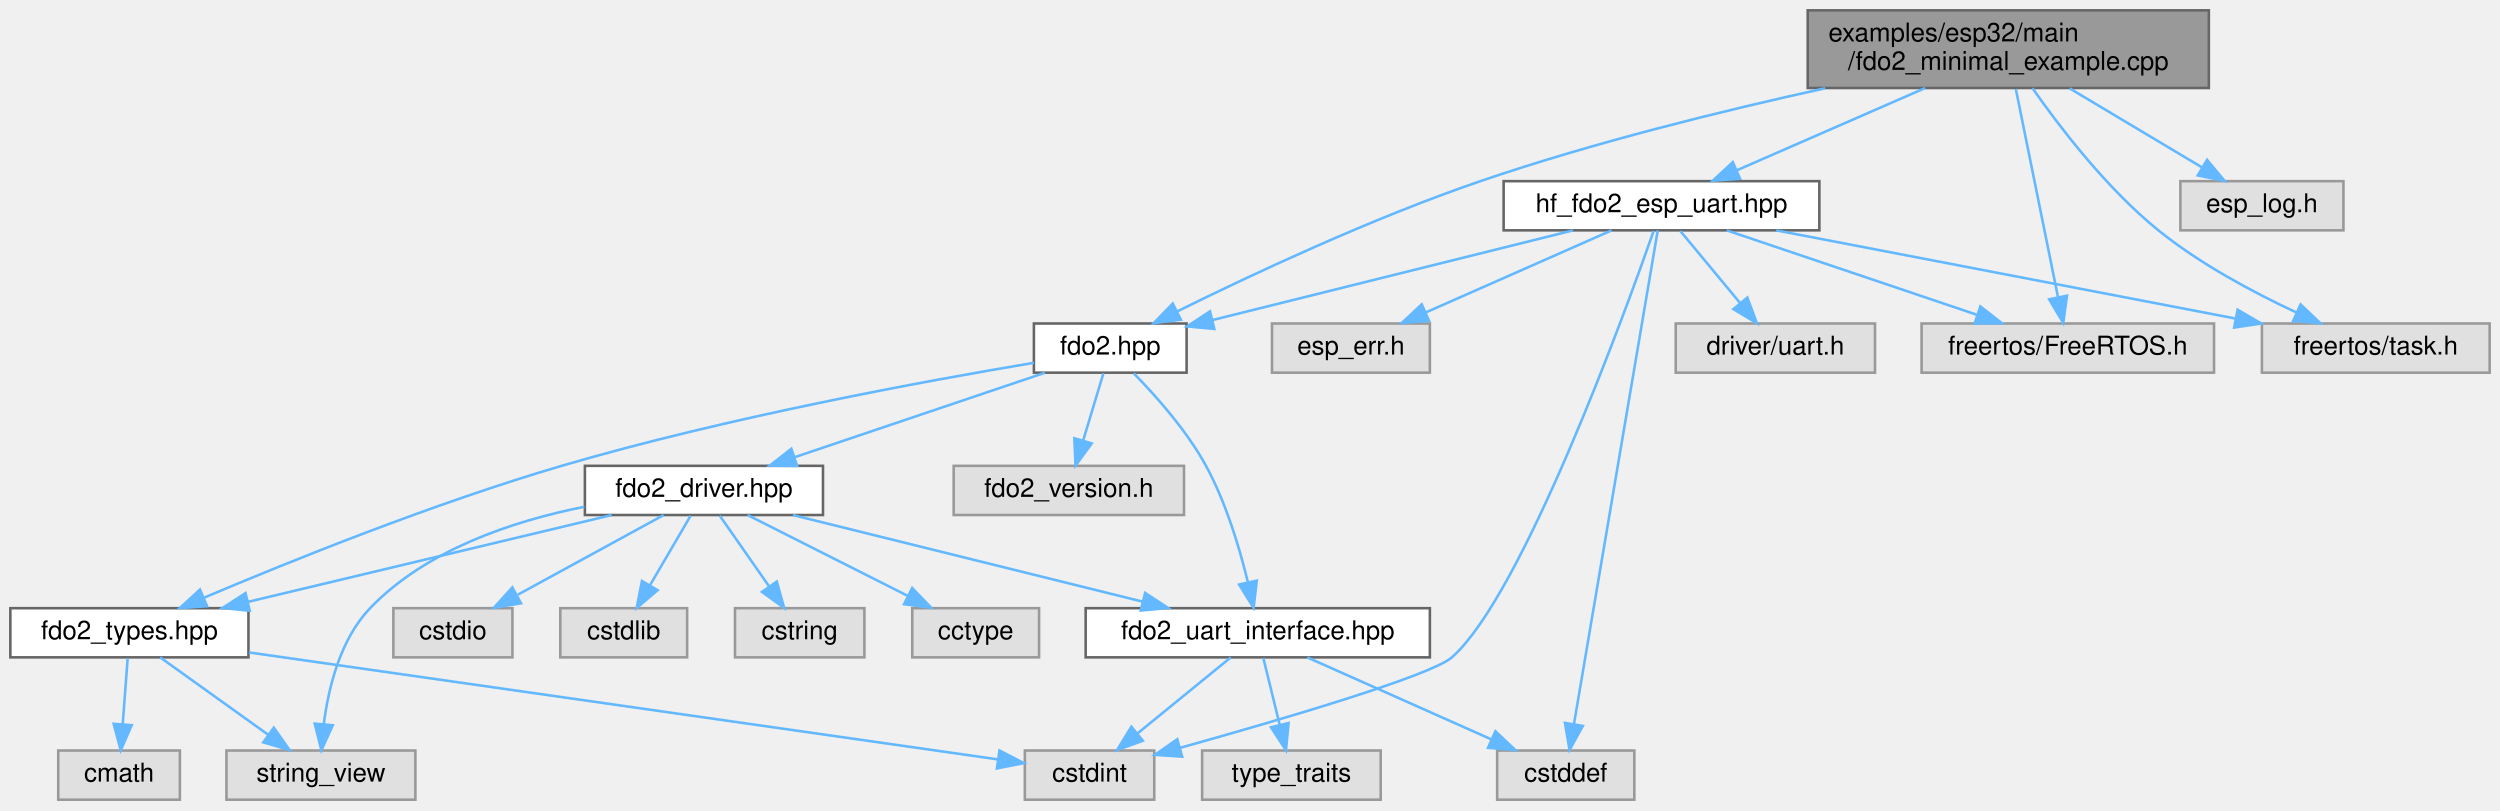
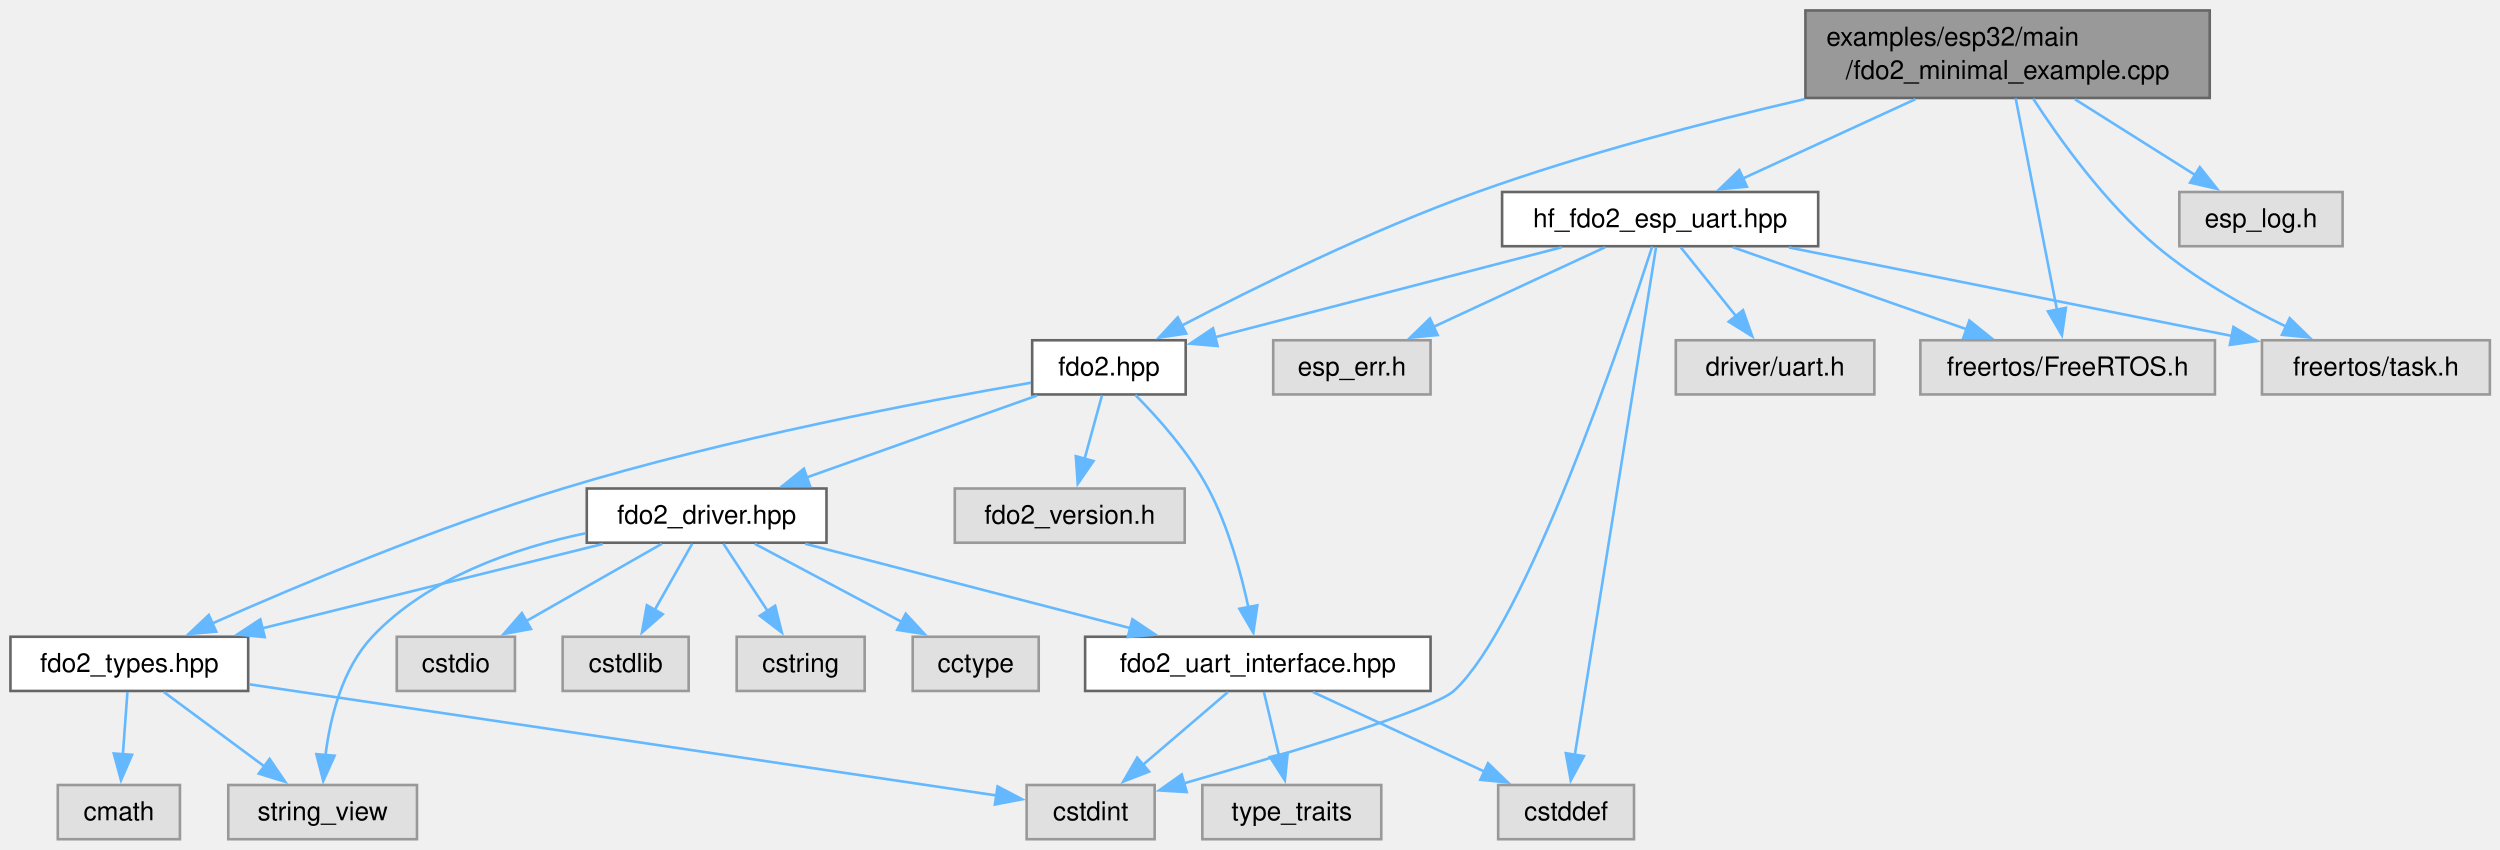
- <svg xmlns="http://www.w3.org/2000/svg" xmlns:xlink="http://www.w3.org/1999/xlink" width="966pt" height="313pt" viewBox="0.00 0.00 966.00 313.00">
-   <g id="graph0" class="graph" transform="scale(1 1) rotate(0) translate(4 309)">
+ <svg xmlns="http://www.w3.org/2000/svg" xmlns:xlink="http://www.w3.org/1999/xlink" width="957pt" height="325pt" viewBox="0.00 0.00 957.00 325.00">
+   <g id="graph0" class="graph" transform="scale(1 1) rotate(0) translate(4 321.25)">
    <g id="Node000001" class="node">
      <g id="a_Node000001">
        <a xlink:title=" ">
-           <polygon fill="#999999" stroke="#666666" points="849.5,-305 694.5,-305 694.5,-275 849.5,-275 849.5,-305" />
-           <text text-anchor="start" x="702.5" y="-293" font-family="Helvetica,sans-Serif" font-size="10.00">examples/esp32/main</text>
-           <text text-anchor="middle" x="772" y="-282" font-family="Helvetica,sans-Serif" font-size="10.00">/fdo2_minimal_example.cpp</text>
+           <polygon fill="#999999" stroke="#666666" points="841.88,-317.25 687.12,-317.25 687.12,-283.75 841.88,-283.75 841.88,-317.25" />
+           <text xml:space="preserve" text-anchor="start" x="695.12" y="-303.75" font-family="Helvetica,sans-Serif" font-size="10.00">examples/esp32/main</text>
+           <text xml:space="preserve" text-anchor="middle" x="764.5" y="-291" font-family="Helvetica,sans-Serif" font-size="10.00">/fdo2_minimal_example.cpp</text>
        </a>
      </g>
    </g>
    <g id="Node000002" class="node">
      <g id="a_Node000002">
        <a xlink:href="fdo2_8hpp.html" target="_top" xlink:title="Umbrella header for the HF-FDO2 (FDO2-G2) UART driver.">
-           <polygon fill="white" stroke="#666666" points="454.5,-184 395.5,-184 395.5,-165 454.5,-165 454.5,-184" />
-           <text text-anchor="middle" x="425" y="-172" font-family="Helvetica,sans-Serif" font-size="10.00">fdo2.hpp</text>
+           <polygon fill="white" stroke="#666666" points="449.88,-191 391.12,-191 391.12,-170.25 449.88,-170.25 449.88,-191" />
+           <text xml:space="preserve" text-anchor="middle" x="420.5" y="-177.5" font-family="Helvetica,sans-Serif" font-size="10.00">fdo2.hpp</text>
        </a>
      </g>
    </g>
    <g id="edge1_Node000001_Node000002" class="edge">
      <g id="a_edge1_Node000001_Node000002">
        <a xlink:title=" ">
-           <path fill="none" stroke="#63b8ff" d="M701.25,-274.9C661.58,-266.2 611.48,-253.85 568,-239 525.92,-224.63 479.18,-202.67 450.95,-188.71" />
-           <polygon fill="#63b8ff" stroke="#63b8ff" points="452.29,-185.46 441.78,-184.13 449.16,-191.72 452.29,-185.46" />
+           <path fill="none" stroke="#63b8ff" d="M686.84,-283.33C648.58,-274.46 602.07,-262.29 561.5,-247.75 520.87,-233.19 476.1,-211.08 448.14,-196.5" />
+           <polygon fill="#63b8ff" stroke="#63b8ff" points="450.11,-193.58 439.63,-192.01 446.84,-199.77 450.11,-193.58" />
        </a>
      </g>
    </g>
    <g id="Node000016" class="node">
      <g id="a_Node000016">
        <a xlink:href="hf__fdo2__esp__uart_8hpp.html" target="_top" xlink:title="Reusable ESP-IDF UART transport for fdo2::Driver (CRTP, zero virtual calls).">
-           <polygon fill="white" stroke="#666666" points="699,-239 577,-239 577,-220 699,-220 699,-239" />
-           <text text-anchor="middle" x="638" y="-227" font-family="Helvetica,sans-Serif" font-size="10.00">hf_fdo2_esp_uart.hpp</text>
+           <polygon fill="white" stroke="#666666" points="692,-247.75 571,-247.75 571,-227 692,-227 692,-247.75" />
+           <text xml:space="preserve" text-anchor="middle" x="631.5" y="-234.25" font-family="Helvetica,sans-Serif" font-size="10.00">hf_fdo2_esp_uart.hpp</text>
        </a>
      </g>
    </g>
    <g id="edge19_Node000001_Node000016" class="edge">
      <g id="a_edge19_Node000001_Node000016">
        <a xlink:title=" ">
-           <path fill="none" stroke="#63b8ff" d="M739.9,-274.99C717.75,-265.31 688.52,-252.56 667.05,-243.18" />
-           <polygon fill="#63b8ff" stroke="#63b8ff" points="668.35,-239.93 657.79,-239.14 665.55,-246.35 668.35,-239.93" />
+           <path fill="none" stroke="#63b8ff" d="M729.21,-283.28C708.69,-273.85 683.04,-262.06 663.18,-252.93" />
+           <polygon fill="#63b8ff" stroke="#63b8ff" points="664.73,-249.79 654.18,-248.8 661.8,-256.15 664.73,-249.79" />
        </a>
      </g>
    </g>
    <g id="Node000019" class="node">
      <g id="a_Node000019">
        <a xlink:title=" ">
-           <polygon fill="#e0e0e0" stroke="#999999" points="851.5,-184 738.5,-184 738.5,-165 851.5,-165 851.5,-184" />
-           <text text-anchor="middle" x="795" y="-172" font-family="Helvetica,sans-Serif" font-size="10.00">freertos/FreeRTOS.h</text>
+           <polygon fill="#e0e0e0" stroke="#999999" points="843.88,-191 731.12,-191 731.12,-170.25 843.88,-170.25 843.88,-191" />
+           <text xml:space="preserve" text-anchor="middle" x="787.5" y="-177.5" font-family="Helvetica,sans-Serif" font-size="10.00">freertos/FreeRTOS.h</text>
        </a>
      </g>
    </g>
    <g id="edge28_Node000001_Node000019" class="edge">
      <g id="a_edge28_Node000001_Node000019">
        <a xlink:title=" ">
-           <path fill="none" stroke="#63b8ff" d="M774.91,-274.63C779.05,-254.21 786.63,-216.81 791.2,-194.24" />
-           <polygon fill="#63b8ff" stroke="#63b8ff" points="794.68,-194.73 793.23,-184.23 787.81,-193.34 794.68,-194.73" />
+           <path fill="none" stroke="#63b8ff" d="M767.6,-283.6C771.7,-262.62 778.92,-225.62 783.44,-202.43" />
+           <polygon fill="#63b8ff" stroke="#63b8ff" points="786.82,-203.4 785.3,-192.92 779.95,-202.06 786.82,-203.4" />
        </a>
      </g>
    </g>
    <g id="Node000020" class="node">
      <g id="a_Node000020">
        <a xlink:title=" ">
-           <polygon fill="#e0e0e0" stroke="#999999" points="958,-184 870,-184 870,-165 958,-165 958,-184" />
-           <text text-anchor="middle" x="914" y="-172" font-family="Helvetica,sans-Serif" font-size="10.00">freertos/task.h</text>
+           <polygon fill="#e0e0e0" stroke="#999999" points="949.12,-191 861.88,-191 861.88,-170.25 949.12,-170.25 949.12,-191" />
+           <text xml:space="preserve" text-anchor="middle" x="905.5" y="-177.5" font-family="Helvetica,sans-Serif" font-size="10.00">freertos/task.h</text>
        </a>
      </g>
    </g>
    <g id="edge29_Node000001_Node000020" class="edge">
      <g id="a_edge29_Node000001_Node000020">
        <a xlink:title=" ">
-           <path fill="none" stroke="#63b8ff" d="M781.35,-274.92C791.85,-259.91 810.04,-236.13 830,-220 846.1,-207 866.58,-196.06 883.29,-188.28" />
-           <polygon fill="#63b8ff" stroke="#63b8ff" points="884.95,-191.37 892.63,-184.07 882.07,-184.98 884.95,-191.37" />
+           <path fill="none" stroke="#63b8ff" d="M774.27,-283.52C784.54,-267.7 801.9,-243.5 821.5,-227 836.37,-214.48 855.25,-203.9 871.34,-196.12" />
+           <polygon fill="#63b8ff" stroke="#63b8ff" points="872.49,-199.45 880.07,-192.06 869.53,-193.1 872.49,-199.45" />
        </a>
      </g>
    </g>
    <g id="Node000021" class="node">
      <g id="a_Node000021">
        <a xlink:title=" ">
-           <polygon fill="#e0e0e0" stroke="#999999" points="901.5,-239 838.5,-239 838.5,-220 901.5,-220 901.5,-239" />
-           <text text-anchor="middle" x="870" y="-227" font-family="Helvetica,sans-Serif" font-size="10.00">esp_log.h</text>
+           <polygon fill="#e0e0e0" stroke="#999999" points="892.75,-247.75 830.25,-247.75 830.25,-227 892.75,-227 892.75,-247.75" />
+           <text xml:space="preserve" text-anchor="middle" x="861.5" y="-234.25" font-family="Helvetica,sans-Serif" font-size="10.00">esp_log.h</text>
        </a>
      </g>
    </g>
    <g id="edge27_Node000001_Node000021" class="edge">
      <g id="a_edge27_Node000001_Node000021">
        <a xlink:title=" ">
-           <path fill="none" stroke="#63b8ff" d="M795.72,-274.84C811.2,-265.6 831.32,-253.59 846.71,-244.4" />
-           <polygon fill="#63b8ff" stroke="#63b8ff" points="848.81,-247.23 855.6,-239.09 845.22,-241.21 848.81,-247.23" />
+           <path fill="none" stroke="#63b8ff" d="M790.24,-283.28C804.51,-274.29 822.18,-263.15 836.36,-254.22" />
+           <polygon fill="#63b8ff" stroke="#63b8ff" points="838.09,-257.26 844.68,-248.97 834.36,-251.34 838.09,-257.26" />
        </a>
      </g>
    </g>
    <g id="Node000003" class="node">
      <g id="a_Node000003">
        <a xlink:href="fdo2__uart__interface_8hpp.html" target="_top" xlink:title="CRTP byte transport for the PyroScience Unified Protocol (PSUP).">
-           <polygon fill="white" stroke="#666666" points="548.5,-74 415.5,-74 415.5,-55 548.5,-55 548.5,-74" />
-           <text text-anchor="middle" x="482" y="-62" font-family="Helvetica,sans-Serif" font-size="10.00">fdo2_uart_interface.hpp</text>
+           <polygon fill="white" stroke="#666666" points="543.62,-77.5 411.38,-77.5 411.38,-56.75 543.62,-56.75 543.62,-77.5" />
+           <text xml:space="preserve" text-anchor="middle" x="477.5" y="-64" font-family="Helvetica,sans-Serif" font-size="10.00">fdo2_uart_interface.hpp</text>
        </a>
      </g>
    </g>
    <g id="edge2_Node000002_Node000003" class="edge">
      <g id="a_edge2_Node000002_Node000003">
        <a xlink:title=" ">
-           <path fill="none" stroke="#63b8ff" d="M434.09,-164.73C442.4,-156.27 454.49,-142.76 462,-129 469.71,-114.87 474.95,-97.33 478.12,-84.27" />
-           <polygon fill="#63b8ff" stroke="#63b8ff" points="481.62,-84.66 480.39,-74.14 474.79,-83.13 481.62,-84.66" />
+           <path fill="none" stroke="#63b8ff" d="M430.59,-170.07C439.15,-161.45 451.17,-148.04 458.5,-134.25 466.14,-119.88 471.03,-102.07 473.93,-88.55" />
+           <polygon fill="#63b8ff" stroke="#63b8ff" points="477.31,-89.54 475.77,-79.06 470.43,-88.21 477.31,-89.54" />
        </a>
      </g>
    </g>
    <g id="Node000007" class="node">
      <g id="a_Node000007">
        <a xlink:href="fdo2__types_8hpp.html" target="_top" xlink:title="FDO2-G2 UART types, scaling, and status decoding (PyroScience data sheet v5).">
-           <polygon fill="white" stroke="#666666" points="92,-74 0,-74 0,-55 92,-55 92,-74" />
-           <text text-anchor="middle" x="46" y="-62" font-family="Helvetica,sans-Serif" font-size="10.00">fdo2_types.hpp</text>
+           <polygon fill="white" stroke="#666666" points="91,-77.5 0,-77.5 0,-56.75 91,-56.75 91,-77.5" />
+           <text xml:space="preserve" text-anchor="middle" x="45.5" y="-64" font-family="Helvetica,sans-Serif" font-size="10.00">fdo2_types.hpp</text>
        </a>
      </g>
    </g>
    <g id="edge6_Node000002_Node000007" class="edge">
      <g id="a_edge6_Node000002_Node000007">
        <a xlink:title=" ">
-           <path fill="none" stroke="#63b8ff" d="M395.49,-168.81C354.2,-161.91 277.06,-147.78 213,-129 163.5,-114.49 107.84,-92.04 74.91,-78.08" />
-           <polygon fill="#63b8ff" stroke="#63b8ff" points="76.02,-74.75 65.45,-74.04 73.27,-81.19 76.02,-74.75" />
+           <path fill="none" stroke="#63b8ff" d="M390.68,-174.75C349.78,-167.71 274.18,-153.39 211.5,-134.25 163.65,-119.64 110.21,-97.19 77.21,-82.58" />
+           <polygon fill="#63b8ff" stroke="#63b8ff" points="78.78,-79.45 68.23,-78.57 75.93,-85.84 78.78,-79.45" />
        </a>
      </g>
    </g>
    <g id="Node000010" class="node">
      <g id="a_Node000010">
        <a xlink:href="fdo2__driver_8hpp.html" target="_top" xlink:title="FDO2-G2 UART command client (PyroScience data sheet v5, §4).">
-           <polygon fill="white" stroke="#666666" points="314,-129 222,-129 222,-110 314,-110 314,-129" />
-           <text text-anchor="middle" x="268" y="-117" font-family="Helvetica,sans-Serif" font-size="10.00">fdo2_driver.hpp</text>
+           <polygon fill="white" stroke="#666666" points="312.38,-134.25 220.62,-134.25 220.62,-113.5 312.38,-113.5 312.38,-134.25" />
+           <text xml:space="preserve" text-anchor="middle" x="266.5" y="-120.75" font-family="Helvetica,sans-Serif" font-size="10.00">fdo2_driver.hpp</text>
        </a>
      </g>
    </g>
    <g id="edge10_Node000002_Node000010" class="edge">
      <g id="a_edge10_Node000002_Node000010">
        <a xlink:title=" ">
-           <path fill="none" stroke="#63b8ff" d="M399.78,-164.98C373.64,-156.16 332.6,-142.31 303.27,-132.41" />
-           <polygon fill="#63b8ff" stroke="#63b8ff" points="304.02,-128.96 293.42,-129.08 301.78,-135.6 304.02,-128.96" />
+           <path fill="none" stroke="#63b8ff" d="M392.97,-169.84C368.41,-161.11 332.2,-148.23 304.82,-138.5" />
+           <polygon fill="#63b8ff" stroke="#63b8ff" points="306.07,-135.23 295.48,-135.18 303.73,-141.83 306.07,-135.23" />
        </a>
      </g>
    </g>
    <g id="Node000015" class="node">
      <g id="a_Node000015">
        <a xlink:title=" ">
-           <polygon fill="#e0e0e0" stroke="#999999" points="453.5,-129 364.5,-129 364.5,-110 453.5,-110 453.5,-129" />
-           <text text-anchor="middle" x="409" y="-117" font-family="Helvetica,sans-Serif" font-size="10.00">fdo2_version.h</text>
+           <polygon fill="#e0e0e0" stroke="#999999" points="449.5,-134.25 361.5,-134.25 361.5,-113.5 449.5,-113.5 449.5,-134.25" />
+           <text xml:space="preserve" text-anchor="middle" x="405.5" y="-120.75" font-family="Helvetica,sans-Serif" font-size="10.00">fdo2_version.h</text>
        </a>
      </g>
    </g>
    <g id="edge18_Node000002_Node000015" class="edge">
      <g id="a_edge18_Node000002_Node000015">
        <a xlink:title=" ">
-           <path fill="none" stroke="#63b8ff" d="M422.36,-164.75C420.24,-157.72 417.19,-147.62 414.54,-138.84" />
-           <polygon fill="#63b8ff" stroke="#63b8ff" points="417.83,-137.65 411.59,-129.09 411.13,-139.67 417.83,-137.65" />
+           <path fill="none" stroke="#63b8ff" d="M417.82,-169.84C415.96,-163.06 413.42,-153.8 411.13,-145.44" />
+           <polygon fill="#63b8ff" stroke="#63b8ff" points="414.58,-144.76 408.56,-136.04 407.83,-146.61 414.58,-144.76" />
        </a>
      </g>
    </g>
    <g id="Node000004" class="node">
      <g id="a_Node000004">
        <a xlink:title=" ">
-           <polygon fill="#e0e0e0" stroke="#999999" points="627.5,-19 574.5,-19 574.5,0 627.5,0 627.5,-19" />
-           <text text-anchor="middle" x="601" y="-7" font-family="Helvetica,sans-Serif" font-size="10.00">cstddef</text>
+           <polygon fill="#e0e0e0" stroke="#999999" points="621.5,-20.75 569.5,-20.75 569.5,0 621.5,0 621.5,-20.75" />
+           <text xml:space="preserve" text-anchor="middle" x="595.5" y="-7.25" font-family="Helvetica,sans-Serif" font-size="10.00">cstddef</text>
        </a>
      </g>
    </g>
    <g id="edge3_Node000003_Node000004" class="edge">
      <g id="a_edge3_Node000003_Node000004">
        <a xlink:title=" ">
-           <path fill="none" stroke="#63b8ff" d="M501.12,-54.98C520.35,-46.42 550.23,-33.11 572.31,-23.28" />
-           <polygon fill="#63b8ff" stroke="#63b8ff" points="573.82,-26.44 581.53,-19.17 570.97,-20.04 573.82,-26.44" />
+           <path fill="none" stroke="#63b8ff" d="M498.6,-56.34C516.89,-47.85 543.6,-35.45 564.36,-25.83" />
+           <polygon fill="#63b8ff" stroke="#63b8ff" points="565.62,-29.1 573.21,-21.72 562.67,-22.75 565.62,-29.1" />
        </a>
      </g>
    </g>
    <g id="Node000005" class="node">
      <g id="a_Node000005">
        <a xlink:title=" ">
-           <polygon fill="#e0e0e0" stroke="#999999" points="442,-19 392,-19 392,0 442,0 442,-19" />
-           <text text-anchor="middle" x="417" y="-7" font-family="Helvetica,sans-Serif" font-size="10.00">cstdint</text>
+           <polygon fill="#e0e0e0" stroke="#999999" points="438,-20.75 389,-20.75 389,0 438,0 438,-20.75" />
+           <text xml:space="preserve" text-anchor="middle" x="413.5" y="-7.25" font-family="Helvetica,sans-Serif" font-size="10.00">cstdint</text>
        </a>
      </g>
    </g>
    <g id="edge4_Node000003_Node000005" class="edge">
      <g id="a_edge4_Node000003_Node000005">
        <a xlink:title=" ">
-           <path fill="none" stroke="#63b8ff" d="M471.56,-54.98C461.85,-47.07 447.18,-35.11 435.5,-25.58" />
-           <polygon fill="#63b8ff" stroke="#63b8ff" points="437.6,-22.78 427.63,-19.17 433.17,-28.2 437.6,-22.78" />
+           <path fill="none" stroke="#63b8ff" d="M466.06,-56.34C457.05,-48.63 444.27,-37.7 433.57,-28.54" />
+           <polygon fill="#63b8ff" stroke="#63b8ff" points="435.87,-25.9 425.99,-22.06 431.32,-31.22 435.87,-25.9" />
        </a>
      </g>
    </g>
    <g id="Node000006" class="node">
      <g id="a_Node000006">
        <a xlink:title=" ">
-           <polygon fill="#e0e0e0" stroke="#999999" points="529.5,-19 460.5,-19 460.5,0 529.5,0 529.5,-19" />
-           <text text-anchor="middle" x="495" y="-7" font-family="Helvetica,sans-Serif" font-size="10.00">type_traits</text>
+           <polygon fill="#e0e0e0" stroke="#999999" points="524.75,-20.75 456.25,-20.75 456.25,0 524.75,0 524.75,-20.75" />
+           <text xml:space="preserve" text-anchor="middle" x="490.5" y="-7.25" font-family="Helvetica,sans-Serif" font-size="10.00">type_traits</text>
        </a>
      </g>
    </g>
    <g id="edge5_Node000003_Node000006" class="edge">
      <g id="a_edge5_Node000003_Node000006">
        <a xlink:title=" ">
-           <path fill="none" stroke="#63b8ff" d="M484.15,-54.75C485.87,-47.72 488.35,-37.62 490.5,-28.84" />
-           <polygon fill="#63b8ff" stroke="#63b8ff" points="493.91,-29.63 492.89,-19.09 487.11,-27.97 493.91,-29.63" />
+           <path fill="none" stroke="#63b8ff" d="M479.82,-56.34C481.41,-49.64 483.58,-40.51 485.55,-32.23" />
+           <polygon fill="#63b8ff" stroke="#63b8ff" points="488.94,-33.09 487.85,-22.55 482.13,-31.47 488.94,-33.09" />
        </a>
      </g>
    </g>
    <g id="edge8_Node000007_Node000005" class="edge">
      <g id="a_edge8_Node000007_Node000005">
        <a xlink:title=" ">
-           <path fill="none" stroke="#63b8ff" d="M92.24,-56.89C167.28,-46.17 313.98,-25.22 381.47,-15.58" />
-           <polygon fill="#63b8ff" stroke="#63b8ff" points="382.2,-19.01 391.6,-14.13 381.21,-12.08 382.2,-19.01" />
+           <path fill="none" stroke="#63b8ff" d="M91.36,-59.3C165.52,-48.27 310.23,-26.74 377.51,-16.73" />
+           <polygon fill="#63b8ff" stroke="#63b8ff" points="377.88,-20.21 387.26,-15.28 376.85,-13.29 377.88,-20.21" />
        </a>
      </g>
    </g>
    <g id="Node000008" class="node">
      <g id="a_Node000008">
        <a xlink:title=" ">
-           <polygon fill="#e0e0e0" stroke="#999999" points="65.5,-19 18.5,-19 18.5,0 65.5,0 65.5,-19" />
-           <text text-anchor="middle" x="42" y="-7" font-family="Helvetica,sans-Serif" font-size="10.00">cmath</text>
+           <polygon fill="#e0e0e0" stroke="#999999" points="64.88,-20.75 18.12,-20.75 18.12,0 64.88,0 64.88,-20.75" />
+           <text xml:space="preserve" text-anchor="middle" x="41.5" y="-7.25" font-family="Helvetica,sans-Serif" font-size="10.00">cmath</text>
        </a>
      </g>
    </g>
    <g id="edge7_Node000007_Node000008" class="edge">
      <g id="a_edge7_Node000007_Node000008">
        <a xlink:title=" ">
-           <path fill="none" stroke="#63b8ff" d="M45.34,-54.75C44.82,-47.8 44.06,-37.85 43.41,-29.13" />
-           <polygon fill="#63b8ff" stroke="#63b8ff" points="46.89,-28.8 42.65,-19.09 39.91,-29.32 46.89,-28.8" />
+           <path fill="none" stroke="#63b8ff" d="M44.78,-56.34C44.3,-49.72 43.64,-40.72 43.04,-32.52" />
+           <polygon fill="#63b8ff" stroke="#63b8ff" points="46.54,-32.31 42.32,-22.59 39.56,-32.82 46.54,-32.31" />
        </a>
      </g>
    </g>
    <g id="Node000009" class="node">
      <g id="a_Node000009">
        <a xlink:title=" ">
-           <polygon fill="#e0e0e0" stroke="#999999" points="156.5,-19 83.5,-19 83.5,0 156.5,0 156.5,-19" />
-           <text text-anchor="middle" x="120" y="-7" font-family="Helvetica,sans-Serif" font-size="10.00">string_view</text>
+           <polygon fill="#e0e0e0" stroke="#999999" points="155.62,-20.75 83.38,-20.75 83.38,0 155.62,0 155.62,-20.75" />
+           <text xml:space="preserve" text-anchor="middle" x="119.5" y="-7.25" font-family="Helvetica,sans-Serif" font-size="10.00">string_view</text>
        </a>
      </g>
    </g>
    <g id="edge9_Node000007_Node000009" class="edge">
      <g id="a_edge9_Node000007_Node000009">
        <a xlink:title=" ">
-           <path fill="none" stroke="#63b8ff" d="M57.89,-54.98C69.15,-46.92 86.29,-34.65 99.71,-25.03" />
-           <polygon fill="#63b8ff" stroke="#63b8ff" points="101.8,-27.84 107.89,-19.17 97.73,-22.15 101.8,-27.84" />
+           <path fill="none" stroke="#63b8ff" d="M58.73,-56.34C69.46,-48.4 84.82,-37.03 97.42,-27.71" />
+           <polygon fill="#63b8ff" stroke="#63b8ff" points="99.21,-30.74 105.17,-21.98 95.05,-25.11 99.21,-30.74" />
        </a>
      </g>
    </g>
    <g id="edge12_Node000010_Node000003" class="edge">
      <g id="a_edge12_Node000010_Node000003">
        <a xlink:title=" ">
-           <path fill="none" stroke="#63b8ff" d="M302.38,-109.98C339.09,-100.89 397.38,-86.46 437.55,-76.51" />
-           <polygon fill="#63b8ff" stroke="#63b8ff" points="438.48,-79.88 447.35,-74.08 436.8,-73.09 438.48,-79.88" />
+           <path fill="none" stroke="#63b8ff" d="M304.22,-113.09C339.07,-104.04 391.03,-90.56 428.96,-80.72" />
+           <polygon fill="#63b8ff" stroke="#63b8ff" points="429.48,-84.2 438.28,-78.3 427.73,-77.42 429.48,-84.2" />
        </a>
      </g>
    </g>
    <g id="edge11_Node000010_Node000007" class="edge">
      <g id="a_edge11_Node000010_Node000007">
        <a xlink:title=" ">
-           <path fill="none" stroke="#63b8ff" d="M232.33,-109.98C194.17,-100.87 133.53,-86.4 91.85,-76.45" />
-           <polygon fill="#63b8ff" stroke="#63b8ff" points="92.49,-73 81.95,-74.08 90.86,-79.81 92.49,-73" />
+           <path fill="none" stroke="#63b8ff" d="M226.73,-113.02C190.24,-103.98 135.97,-90.54 96.34,-80.72" />
+           <polygon fill="#63b8ff" stroke="#63b8ff" points="97.34,-77.36 86.79,-78.35 95.65,-84.16 97.34,-77.36" />
        </a>
      </g>
    </g>
    <g id="edge17_Node000010_Node000009" class="edge">
      <g id="a_edge17_Node000010_Node000009">
        <a xlink:title=" ">
-           <path fill="none" stroke="#63b8ff" d="M221.76,-113.18C194.27,-107.69 160.65,-96.57 139,-74 127.43,-61.94 122.88,-43.14 121.1,-29.12" />
-           <polygon fill="#63b8ff" stroke="#63b8ff" points="124.58,-28.76 120.18,-19.12 117.61,-29.39 124.58,-28.76" />
+           <path fill="none" stroke="#63b8ff" d="M220.2,-117.14C192.94,-111.44 159.75,-100.08 138.5,-77.5 126.98,-65.25 122.38,-46.48 120.58,-32.06" />
+           <polygon fill="#63b8ff" stroke="#63b8ff" points="124.08,-31.96 119.74,-22.3 117.11,-32.56 124.08,-31.96" />
        </a>
      </g>
    </g>
    <g id="Node000011" class="node">
      <g id="a_Node000011">
        <a xlink:title=" ">
-           <polygon fill="#e0e0e0" stroke="#999999" points="397.5,-74 348.5,-74 348.5,-55 397.5,-55 397.5,-74" />
-           <text text-anchor="middle" x="373" y="-62" font-family="Helvetica,sans-Serif" font-size="10.00">cctype</text>
+           <polygon fill="#e0e0e0" stroke="#999999" points="393.62,-77.5 345.38,-77.5 345.38,-56.75 393.62,-56.75 393.62,-77.5" />
+           <text xml:space="preserve" text-anchor="middle" x="369.5" y="-64" font-family="Helvetica,sans-Serif" font-size="10.00">cctype</text>
        </a>
      </g>
    </g>
    <g id="edge13_Node000010_Node000011" class="edge">
      <g id="a_edge13_Node000010_Node000011">
        <a xlink:title=" ">
-           <path fill="none" stroke="#63b8ff" d="M284.87,-109.98C301.61,-101.54 327.5,-88.47 346.89,-78.68" />
-           <polygon fill="#63b8ff" stroke="#63b8ff" points="348.47,-81.8 355.82,-74.17 345.32,-75.55 348.47,-81.8" />
+           <path fill="none" stroke="#63b8ff" d="M284.91,-113.09C300.59,-104.76 323.35,-92.66 341.31,-83.11" />
+           <polygon fill="#63b8ff" stroke="#63b8ff" points="342.72,-86.32 349.91,-78.54 339.44,-80.14 342.72,-86.32" />
        </a>
      </g>
    </g>
    <g id="Node000012" class="node">
      <g id="a_Node000012">
        <a xlink:title=" ">
-           <polygon fill="#e0e0e0" stroke="#999999" points="194,-74 148,-74 148,-55 194,-55 194,-74" />
-           <text text-anchor="middle" x="171" y="-62" font-family="Helvetica,sans-Serif" font-size="10.00">cstdio</text>
+           <polygon fill="#e0e0e0" stroke="#999999" points="193.12,-77.5 147.88,-77.5 147.88,-56.75 193.12,-56.75 193.12,-77.5" />
+           <text xml:space="preserve" text-anchor="middle" x="170.5" y="-64" font-family="Helvetica,sans-Serif" font-size="10.00">cstdio</text>
        </a>
      </g>
    </g>
    <g id="edge14_Node000010_Node000012" class="edge">
      <g id="a_edge14_Node000010_Node000012">
        <a xlink:title=" ">
-           <path fill="none" stroke="#63b8ff" d="M252.42,-109.98C237.23,-101.69 213.9,-88.94 196.1,-79.22" />
-           <polygon fill="#63b8ff" stroke="#63b8ff" points="197.32,-75.89 186.87,-74.17 193.97,-82.04 197.32,-75.89" />
+           <path fill="none" stroke="#63b8ff" d="M249.34,-113.09C234.87,-104.83 213.91,-92.88 197.24,-83.38" />
+           <polygon fill="#63b8ff" stroke="#63b8ff" points="199.25,-80.49 188.83,-78.58 195.78,-86.57 199.25,-80.49" />
        </a>
      </g>
    </g>
    <g id="Node000013" class="node">
      <g id="a_Node000013">
        <a xlink:title=" ">
-           <polygon fill="#e0e0e0" stroke="#999999" points="261.5,-74 212.5,-74 212.5,-55 261.5,-55 261.5,-74" />
-           <text text-anchor="middle" x="237" y="-62" font-family="Helvetica,sans-Serif" font-size="10.00">cstdlib</text>
+           <polygon fill="#e0e0e0" stroke="#999999" points="259.62,-77.5 211.38,-77.5 211.38,-56.75 259.62,-56.75 259.62,-77.5" />
+           <text xml:space="preserve" text-anchor="middle" x="235.5" y="-64" font-family="Helvetica,sans-Serif" font-size="10.00">cstdlib</text>
        </a>
      </g>
    </g>
    <g id="edge15_Node000010_Node000013" class="edge">
      <g id="a_edge15_Node000010_Node000013">
        <a xlink:title=" ">
-           <path fill="none" stroke="#63b8ff" d="M262.88,-109.75C258.64,-102.49 252.47,-91.95 247.22,-82.98" />
-           <polygon fill="#63b8ff" stroke="#63b8ff" points="250.09,-80.95 242.02,-74.09 244.05,-84.49 250.09,-80.95" />
+           <path fill="none" stroke="#63b8ff" d="M260.96,-113.09C256.99,-106.08 251.51,-96.41 246.66,-87.83" />
+           <polygon fill="#63b8ff" stroke="#63b8ff" points="249.71,-86.12 241.74,-79.15 243.62,-89.57 249.71,-86.12" />
        </a>
      </g>
    </g>
    <g id="Node000014" class="node">
      <g id="a_Node000014">
        <a xlink:title=" ">
-           <polygon fill="#e0e0e0" stroke="#999999" points="330,-74 280,-74 280,-55 330,-55 330,-74" />
-           <text text-anchor="middle" x="305" y="-62" font-family="Helvetica,sans-Serif" font-size="10.00">cstring</text>
+           <polygon fill="#e0e0e0" stroke="#999999" points="327,-77.5 278,-77.5 278,-56.75 327,-56.75 327,-77.5" />
+           <text xml:space="preserve" text-anchor="middle" x="302.5" y="-64" font-family="Helvetica,sans-Serif" font-size="10.00">cstring</text>
        </a>
      </g>
    </g>
    <g id="edge16_Node000010_Node000014" class="edge">
      <g id="a_edge16_Node000010_Node000014">
        <a xlink:title=" ">
-           <path fill="none" stroke="#63b8ff" d="M274.11,-109.75C279.28,-102.34 286.85,-91.5 293.19,-82.41" />
-           <polygon fill="#63b8ff" stroke="#63b8ff" points="296.15,-84.29 299,-74.09 290.41,-80.29 296.15,-84.29" />
+           <path fill="none" stroke="#63b8ff" d="M272.94,-113.09C277.65,-105.92 284.19,-95.98 289.92,-87.26" />
+           <polygon fill="#63b8ff" stroke="#63b8ff" points="292.72,-89.37 295.29,-79.09 286.87,-85.53 292.72,-89.37" />
        </a>
      </g>
    </g>
    <g id="edge20_Node000016_Node000002" class="edge">
      <g id="a_edge20_Node000016_Node000002">
        <a xlink:title=" ">
-           <path fill="none" stroke="#63b8ff" d="M603.78,-219.98C565.81,-210.54 504.62,-195.31 464.61,-185.36" />
-           <polygon fill="#63b8ff" stroke="#63b8ff" points="465.22,-181.9 454.67,-182.88 463.53,-188.69 465.22,-181.9" />
+           <path fill="none" stroke="#63b8ff" d="M593.78,-226.59C556.34,-216.87 499.16,-202.03 460.83,-192.09" />
+           <polygon fill="#63b8ff" stroke="#63b8ff" points="462.1,-188.8 451.54,-189.68 460.34,-195.58 462.1,-188.8" />
        </a>
      </g>
    </g>
    <g id="edge25_Node000016_Node000004" class="edge">
      <g id="a_edge25_Node000016_Node000004">
        <a xlink:title=" ">
-           <path fill="none" stroke="#63b8ff" d="M636.55,-219.95C631.11,-187.88 611.81,-74.2 604.16,-29.12" />
-           <polygon fill="#63b8ff" stroke="#63b8ff" points="607.6,-28.5 602.48,-19.22 600.7,-29.67 607.6,-28.5" />
+           <path fill="none" stroke="#63b8ff" d="M629.95,-226.71C624.54,-192.88 606.38,-79.36 598.83,-32.19" />
+           <polygon fill="#63b8ff" stroke="#63b8ff" points="602.32,-31.82 597.28,-22.5 595.4,-32.93 602.32,-31.82" />
        </a>
      </g>
    </g>
    <g id="edge26_Node000016_Node000005" class="edge">
      <g id="a_edge26_Node000016_Node000005">
        <a xlink:title=" ">
-           <path fill="none" stroke="#63b8ff" d="M634.97,-219.75C623.82,-187.92 584.22,-78.92 557,-55 548.93,-47.91 490.87,-30.88 452.09,-20.07" />
-           <polygon fill="#63b8ff" stroke="#63b8ff" points="452.78,-16.63 442.21,-17.33 450.91,-23.37 452.78,-16.63" />
+           <path fill="none" stroke="#63b8ff" d="M628.47,-226.87C617.61,-193.37 579.9,-81.56 552.5,-56.75 544.62,-49.62 487.57,-32.4 449.05,-21.34" />
+           <polygon fill="#63b8ff" stroke="#63b8ff" points="450.28,-18.05 439.7,-18.68 448.36,-24.79 450.28,-18.05" />
        </a>
      </g>
    </g>
    <g id="Node000017" class="node">
      <g id="a_Node000017">
        <a xlink:title=" ">
-           <polygon fill="#e0e0e0" stroke="#999999" points="720.5,-184 643.5,-184 643.5,-165 720.5,-165 720.5,-184" />
-           <text text-anchor="middle" x="682" y="-172" font-family="Helvetica,sans-Serif" font-size="10.00">driver/uart.h</text>
+           <polygon fill="#e0e0e0" stroke="#999999" points="713.5,-191 637.5,-191 637.5,-170.25 713.5,-170.25 713.5,-191" />
+           <text xml:space="preserve" text-anchor="middle" x="675.5" y="-177.5" font-family="Helvetica,sans-Serif" font-size="10.00">driver/uart.h</text>
        </a>
      </g>
    </g>
    <g id="edge21_Node000016_Node000017" class="edge">
      <g id="a_edge21_Node000016_Node000017">
        <a xlink:title=" ">
-           <path fill="none" stroke="#63b8ff" d="M645.27,-219.75C651.54,-212.18 660.79,-201.05 668.43,-191.84" />
-           <polygon fill="#63b8ff" stroke="#63b8ff" points="671.17,-194.02 674.87,-184.09 665.79,-189.55 671.17,-194.02" />
+           <path fill="none" stroke="#63b8ff" d="M639.37,-226.59C645.25,-219.27 653.47,-209.04 660.58,-200.19" />
+           <polygon fill="#63b8ff" stroke="#63b8ff" points="663.22,-202.5 666.75,-192.51 657.76,-198.11 663.22,-202.5" />
        </a>
      </g>
    </g>
    <g id="Node000018" class="node">
      <g id="a_Node000018">
        <a xlink:title=" ">
-           <polygon fill="#e0e0e0" stroke="#999999" points="548.5,-184 487.5,-184 487.5,-165 548.5,-165 548.5,-184" />
-           <text text-anchor="middle" x="518" y="-172" font-family="Helvetica,sans-Serif" font-size="10.00">esp_err.h</text>
+           <polygon fill="#e0e0e0" stroke="#999999" points="543.62,-191 483.38,-191 483.38,-170.25 543.62,-170.25 543.62,-191" />
+           <text xml:space="preserve" text-anchor="middle" x="513.5" y="-177.5" font-family="Helvetica,sans-Serif" font-size="10.00">esp_err.h</text>
        </a>
      </g>
    </g>
    <g id="edge22_Node000016_Node000018" class="edge">
      <g id="a_edge22_Node000016_Node000018">
        <a xlink:title=" ">
-           <path fill="none" stroke="#63b8ff" d="M618.72,-219.98C599.33,-211.42 569.19,-198.11 546.93,-188.28" />
-           <polygon fill="#63b8ff" stroke="#63b8ff" points="548.19,-185.01 537.63,-184.17 545.36,-191.41 548.19,-185.01" />
+           <path fill="none" stroke="#63b8ff" d="M610.4,-226.59C592.11,-218.1 565.4,-205.7 544.64,-196.08" />
+           <polygon fill="#63b8ff" stroke="#63b8ff" points="546.33,-193 535.79,-191.97 543.38,-199.35 546.33,-193" />
        </a>
      </g>
    </g>
    <g id="edge23_Node000016_Node000019" class="edge">
      <g id="a_edge23_Node000016_Node000019">
        <a xlink:title=" ">
-           <path fill="none" stroke="#63b8ff" d="M663.22,-219.98C689.36,-211.16 730.4,-197.31 759.73,-187.41" />
-           <polygon fill="#63b8ff" stroke="#63b8ff" points="761.22,-190.6 769.58,-184.08 758.98,-183.96 761.22,-190.6" />
+           <path fill="none" stroke="#63b8ff" d="M659.39,-226.59C684.38,-217.82 721.27,-204.87 749.06,-195.12" />
+           <polygon fill="#63b8ff" stroke="#63b8ff" points="749.88,-198.54 758.16,-191.92 747.57,-191.93 749.88,-198.54" />
        </a>
      </g>
    </g>
    <g id="edge24_Node000016_Node000020" class="edge">
      <g id="a_edge24_Node000016_Node000020">
        <a xlink:title=" ">
-           <path fill="none" stroke="#63b8ff" d="M682.34,-219.98C730.63,-210.71 807.88,-195.88 859.75,-185.92" />
-           <polygon fill="#63b8ff" stroke="#63b8ff" points="860.61,-189.32 869.77,-183.99 859.29,-182.44 860.61,-189.32" />
+           <path fill="none" stroke="#63b8ff" d="M680.8,-226.52C728.54,-216.98 800.8,-202.55 850.41,-192.63" />
+           <polygon fill="#63b8ff" stroke="#63b8ff" points="850.96,-196.09 860.08,-190.7 849.59,-189.23 850.96,-196.09" />
        </a>
      </g>
    </g>
  </g>
</svg>
